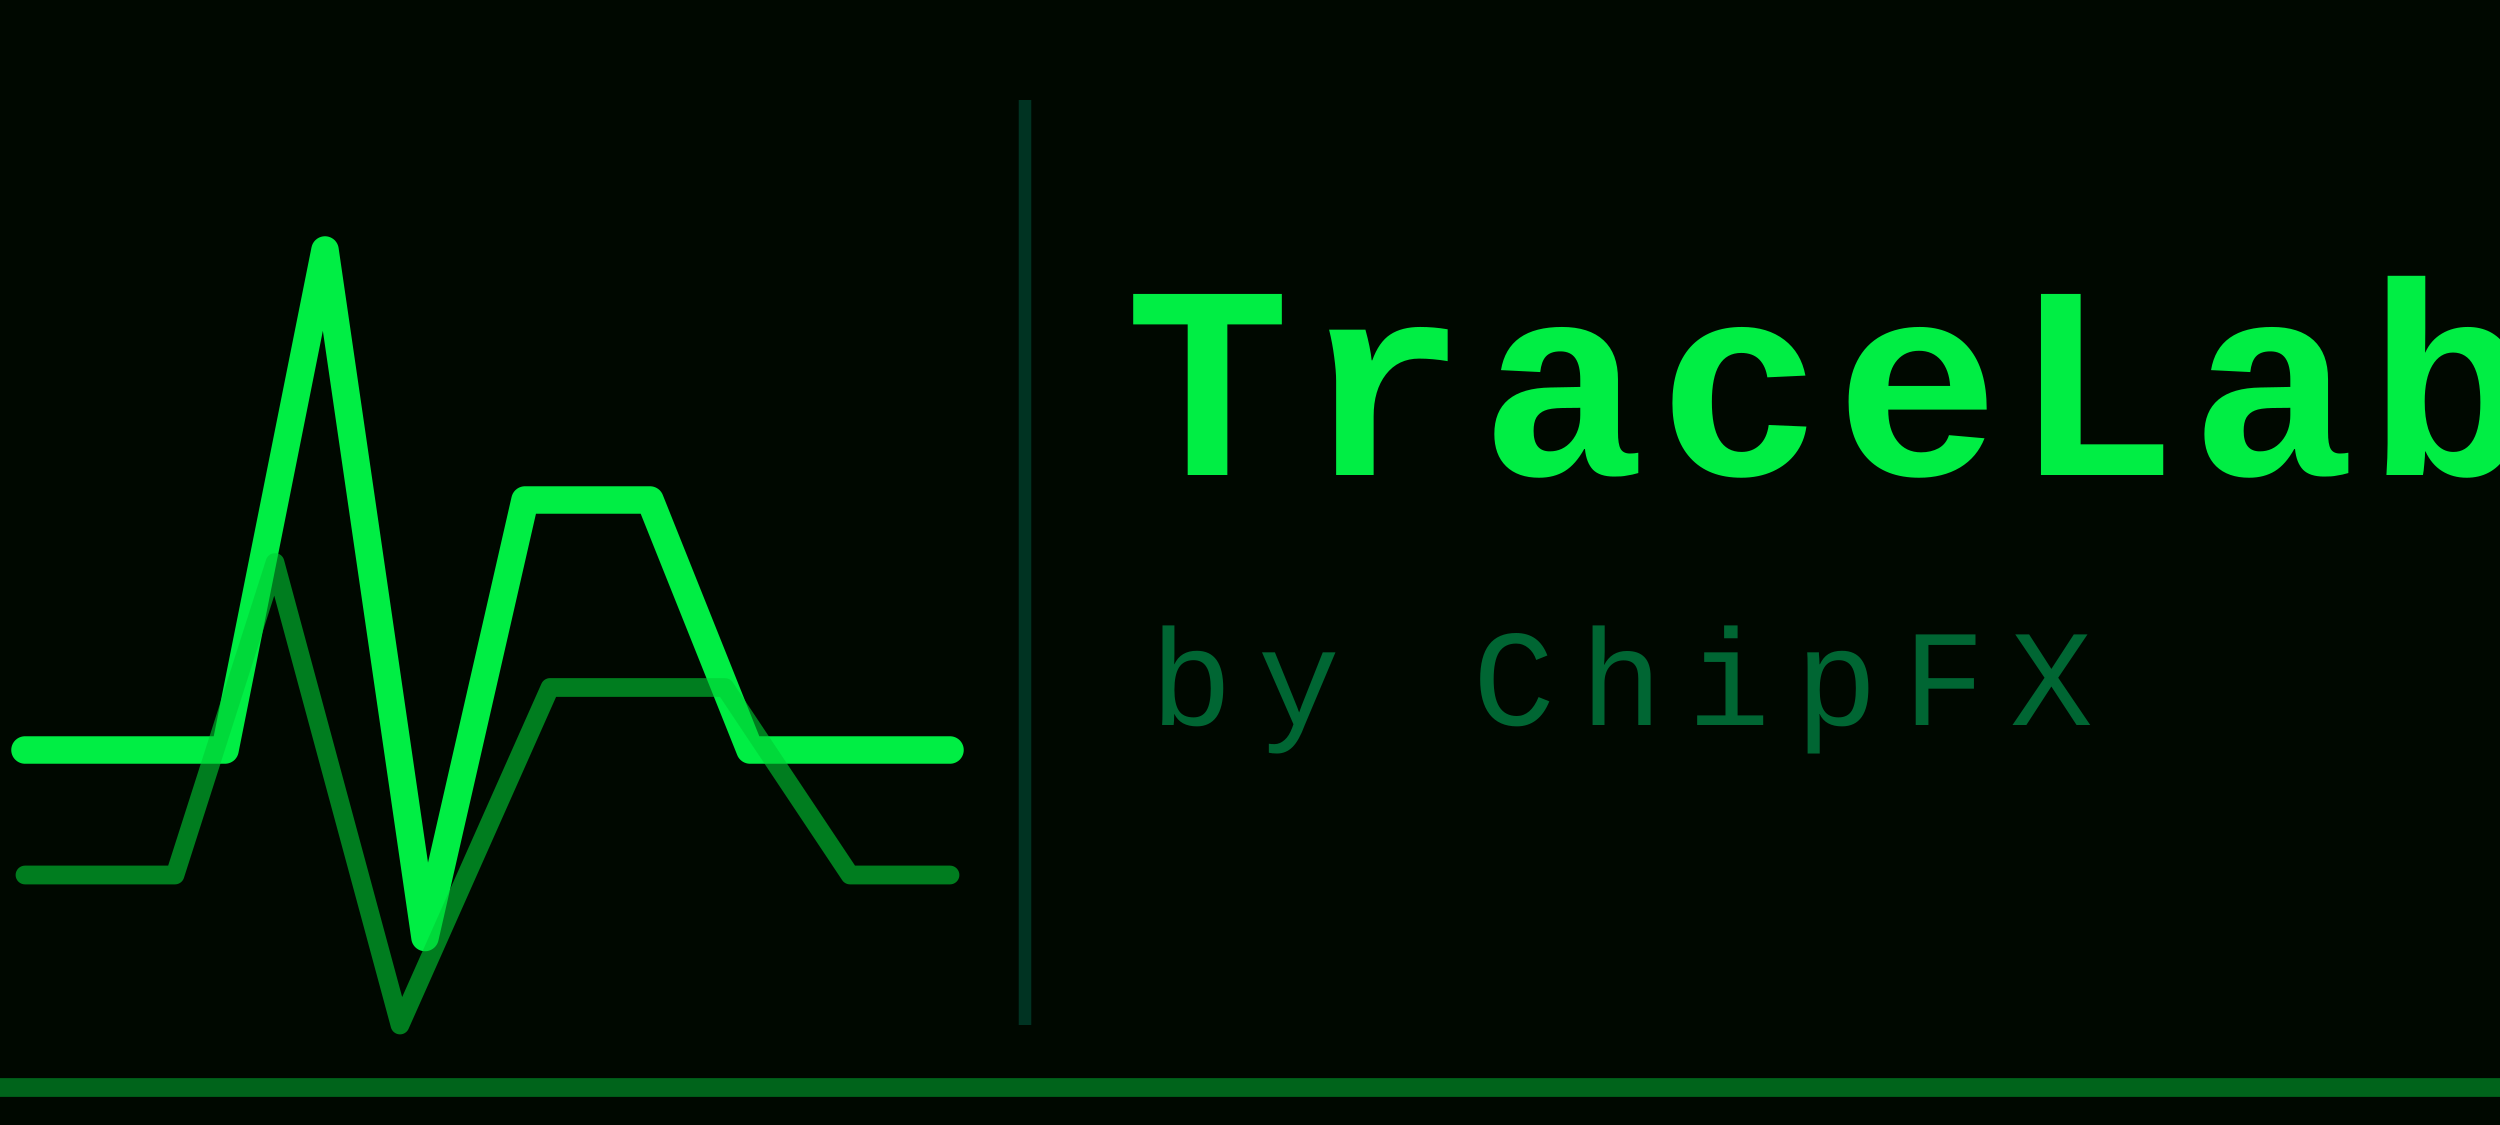
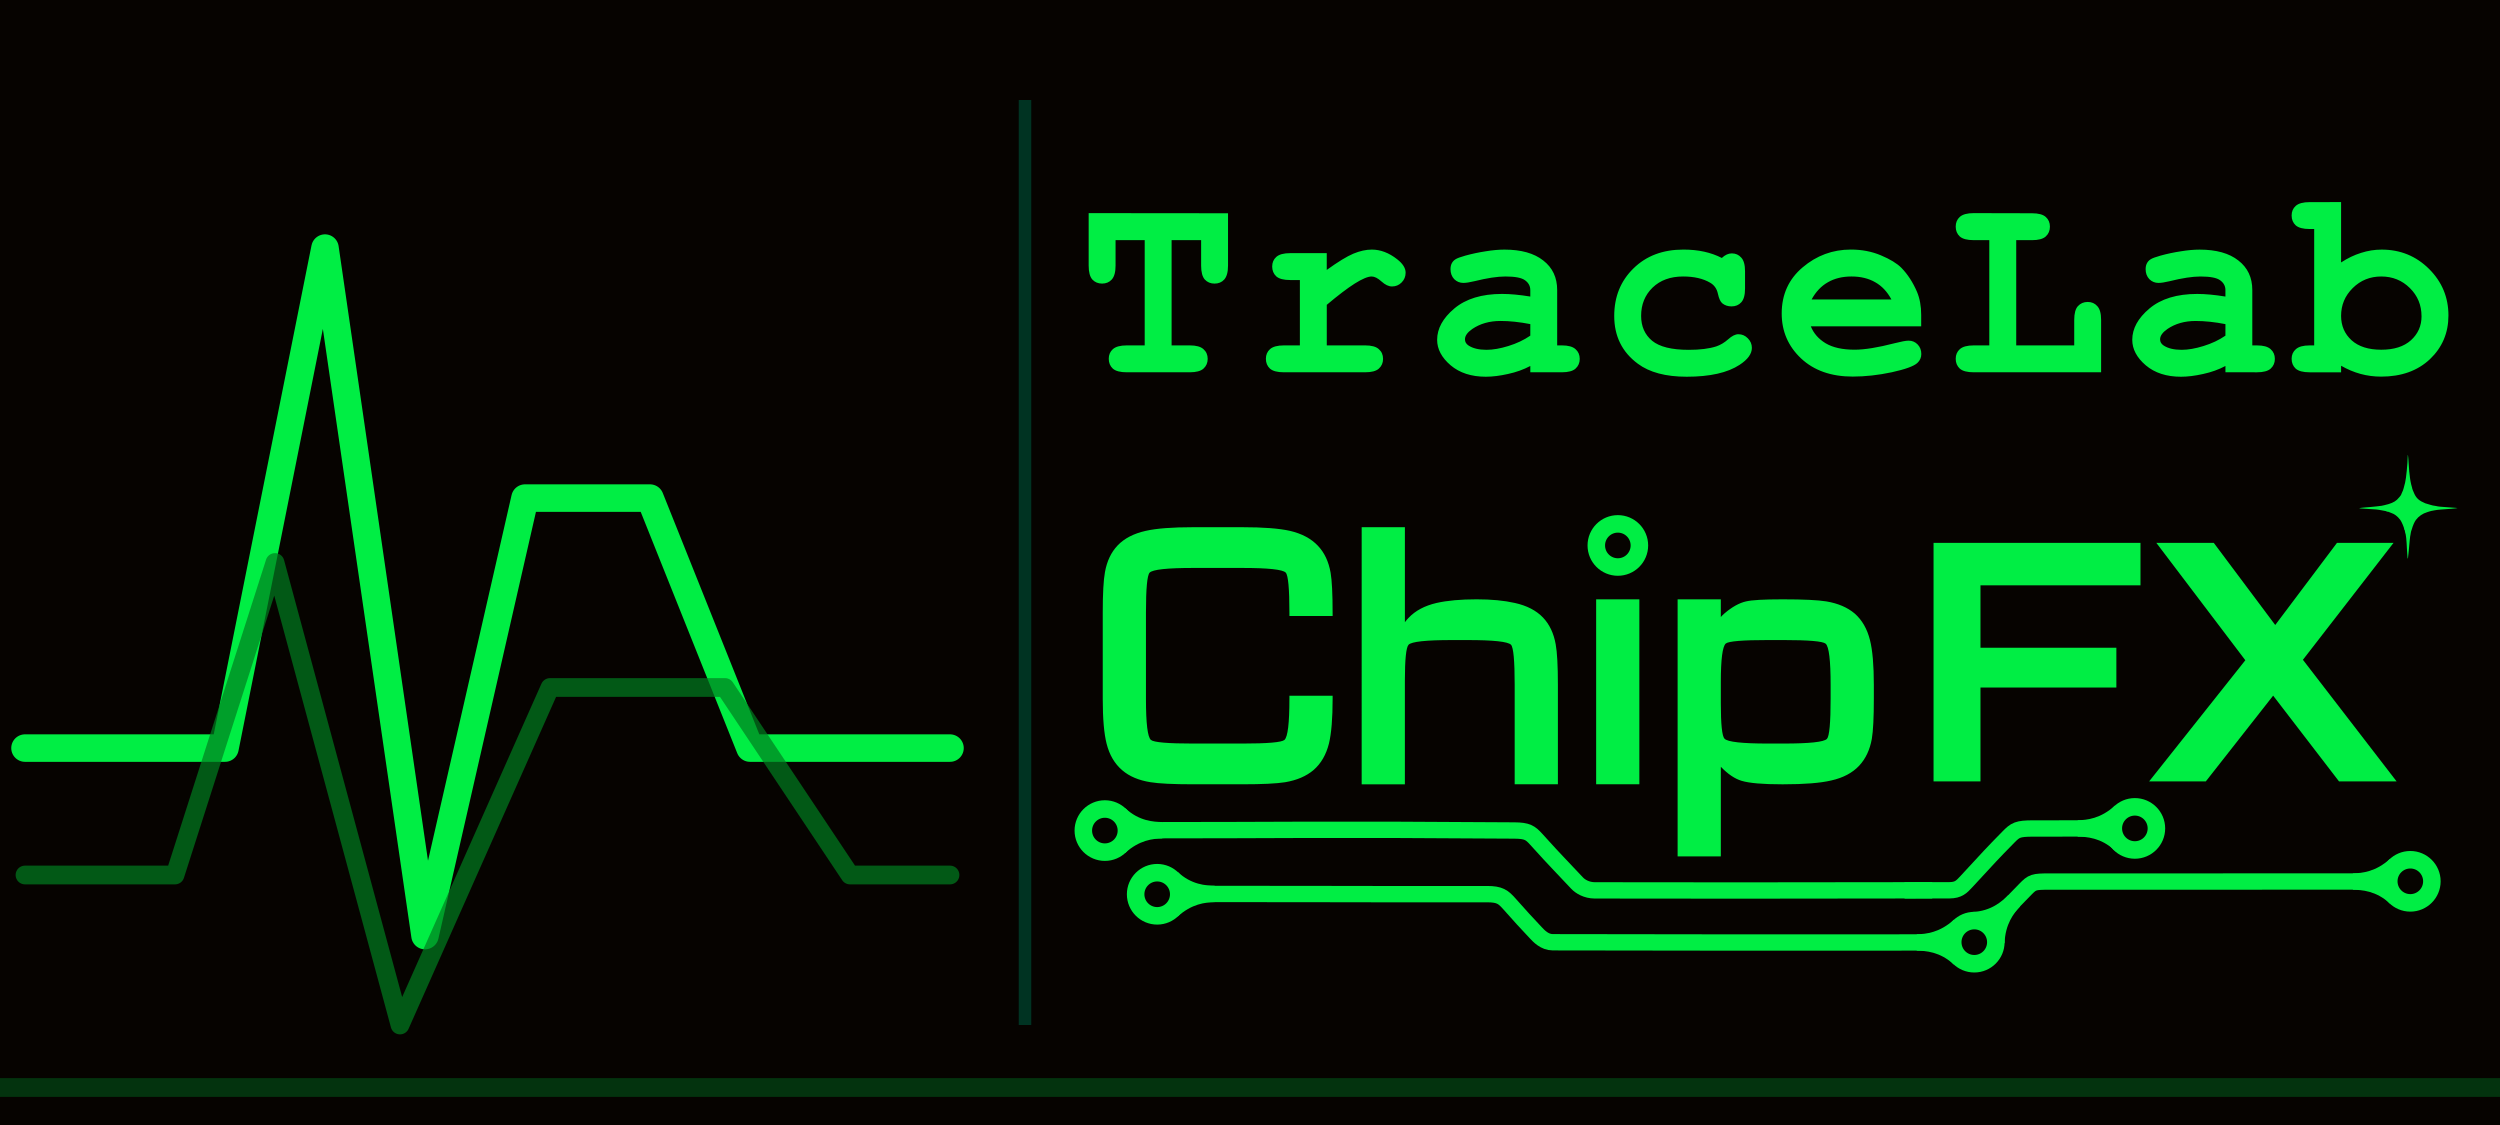
- <svg xmlns="http://www.w3.org/2000/svg" viewBox="0 0 200 90">
-   <rect width="200" height="90" fill="#000800" />
-   <polyline points="2,60 18,60 26,20 34,75 42,40 52,40 60,60 76,60" fill="none" stroke="#00ee44" stroke-width="2.2" stroke-linejoin="round" stroke-linecap="round" />
-   <polyline points="2,70 14,70 22,45 32,82 44,55 58,55 68,70 76,70" fill="none" stroke="#00cc33" stroke-width="1.5" stroke-linejoin="round" stroke-linecap="round" opacity="0.6" />
-   <line x1="82" y1="8" x2="82" y2="82" stroke="#003322" stroke-width="1" />
-   <text x="90" y="38" font-family="'Courier New', Courier, monospace" font-size="22" font-weight="bold" fill="#00ee44" letter-spacing="1">TraceLab</text>
-   <text x="92" y="58" font-family="'Courier New', Courier, monospace" font-size="11" fill="#006633" letter-spacing="2">by ChipFX</text>
-   <line x1="0" y1="87" x2="200" y2="87" stroke="#00ee44" stroke-width="1.5" opacity="0.4" />
+ <svg xmlns="http://www.w3.org/2000/svg" viewBox="0 0 200 90" version="1.1" id="svg4">
+   <defs id="defs4" />
+   <rect width="200" height="90" fill="#060610" id="rect1" style="fill:#060300;fill-opacity:1" />
+   <polyline points="2,60 18,60 26,20 34,75 42,40 52,40 60,60 76,60" fill="none" stroke="#f0c040" stroke-width="2.2" stroke-linejoin="round" stroke-linecap="round" id="polyline1" transform="translate(0,-0.1530534)" style="stroke:#00ee44;stroke-opacity:1" />
+   <polyline points="2,70 14,70 22,45 32,82 44,55 58,55 68,70 76,70" fill="none" stroke="#40C0F0" stroke-width="1.5" stroke-linejoin="round" stroke-linecap="round" opacity="0.7" id="polyline2" style="stroke:#007d1f;stroke-opacity:1" />
+   <line x1="82" y1="8" x2="82" y2="82" stroke="#2a2a4a" stroke-width="1" id="line2" style="stroke:#003322;stroke-opacity:1" />
+   <path d="m 93.728,19.211 v 8.42 h 1.449 q 0.777,0 1.102,0.304 0.336,0.294 0.336,0.777 0,0.472 -0.336,0.777 -0.325,0.294 -1.102,0.294 h -5.039 q -0.777,0 -1.113,-0.294 -0.325,-0.304 -0.325,-0.787 0,-0.472 0.325,-0.766 0.336,-0.304 1.113,-0.304 h 1.438 v -8.42 h -2.331 v 2.037 q 0,0.777 -0.304,1.113 -0.294,0.325 -0.777,0.325 -0.472,0 -0.777,-0.325 -0.294,-0.336 -0.294,-1.113 v -4.199 l 11.149,0.011 v 4.189 q 0,0.777 -0.304,1.113 -0.294,0.325 -0.777,0.325 -0.472,0 -0.777,-0.325 -0.294,-0.336 -0.294,-1.113 v -2.037 z m 12.412,1.039 v 1.344 q 1.354,-0.976 2.131,-1.302 0.787,-0.325 1.47,-0.325 1.05,0 2.037,0.777 0.672,0.525 0.672,1.071 0,0.462 -0.325,0.787 -0.315,0.315 -0.766,0.315 -0.399,0 -0.84,-0.399 -0.441,-0.399 -0.787,-0.399 -0.451,0 -1.354,0.567 -0.892,0.567 -2.236,1.701 v 3.244 h 3.065 q 0.777,0 1.102,0.304 0.336,0.294 0.336,0.777 0,0.472 -0.336,0.777 -0.325,0.294 -1.102,0.294 h -6.498 q -0.777,0 -1.113,-0.294 -0.325,-0.304 -0.325,-0.787 0,-0.472 0.325,-0.766 0.336,-0.304 1.113,-0.304 h 1.281 V 22.403 h -0.777 q -0.777,0 -1.113,-0.294 -0.325,-0.304 -0.325,-0.787 0,-0.472 0.325,-0.766 0.336,-0.304 1.113,-0.304 z m 16.285,9.532 v -0.504 q -0.808,0.43 -1.785,0.64 -0.976,0.22 -1.774,0.22 -1.732,0 -2.814,-0.913 -1.081,-0.924 -1.081,-2.037 0,-1.354 1.375,-2.509 1.386,-1.165 3.821,-1.165 0.976,0 2.257,0.21 v -0.514 q 0,-0.483 -0.42,-0.787 -0.409,-0.304 -1.575,-0.304 -0.955,0 -2.478,0.378 -0.567,0.136 -0.882,0.136 -0.43,0 -0.735,-0.304 -0.294,-0.315 -0.294,-0.798 0,-0.273 0.105,-0.472 0.105,-0.199 0.294,-0.315 0.189,-0.126 0.787,-0.294 0.798,-0.22 1.627,-0.346 0.829,-0.136 1.501,-0.136 2.005,0 3.107,0.871 1.113,0.861 1.113,2.362 v 4.43 h 0.367 q 0.777,0 1.102,0.304 0.336,0.294 0.336,0.777 0,0.472 -0.336,0.777 -0.325,0.294 -1.102,0.294 z m 0,-3.853 q -1.291,-0.252 -2.383,-0.252 -1.312,0 -2.257,0.64 -0.588,0.409 -0.588,0.829 0,0.304 0.283,0.493 0.525,0.346 1.438,0.346 0.777,0 1.753,-0.304 0.987,-0.304 1.753,-0.829 z m 15.32,-5.291 q 0.388,-0.367 0.798,-0.367 0.462,0 0.756,0.336 0.304,0.325 0.304,1.092 v 1.386 q 0,0.777 -0.304,1.102 -0.294,0.325 -0.777,0.325 -0.441,0 -0.745,-0.252 -0.22,-0.189 -0.346,-0.766 -0.126,-0.588 -0.609,-0.871 -0.85,-0.504 -2.173,-0.504 -1.522,0 -2.446,0.892 -0.913,0.892 -0.913,2.257 0,1.26 0.882,1.995 0.882,0.724 2.929,0.724 1.344,0 2.194,-0.273 0.504,-0.168 0.955,-0.567 0.451,-0.409 0.819,-0.409 0.441,0 0.756,0.325 0.325,0.325 0.325,0.766 0,0.714 -0.976,1.354 -1.449,0.955 -4.241,0.955 -2.509,0 -3.905,-1.039 -1.89,-1.396 -1.89,-3.821 0,-2.299 1.533,-3.8 1.533,-1.512 4,-1.512 0.892,0 1.659,0.168 0.766,0.168 1.417,0.504 z m 15.95,5.47 h -8.829 q 0.336,0.84 1.186,1.354 0.861,0.514 2.32,0.514 1.197,0 3.181,-0.514 0.819,-0.21 1.134,-0.21 0.43,0 0.724,0.304 0.294,0.304 0.294,0.766 0,0.42 -0.315,0.714 -0.42,0.388 -2.047,0.745 -1.627,0.346 -3.128,0.346 -2.583,0 -4.136,-1.459 -1.543,-1.459 -1.543,-3.59 0,-2.268 1.669,-3.685 1.68,-1.428 3.863,-1.428 1.312,0 2.404,0.462 1.102,0.462 1.638,0.997 0.756,0.777 1.249,1.921 0.336,0.798 0.336,1.848 z m -2.383,-2.152 q -0.493,-0.924 -1.291,-1.375 -0.798,-0.462 -1.9,-0.462 -1.092,0 -1.89,0.462 -0.798,0.451 -1.302,1.375 z m 9.986,-4.745 v 8.42 h 4.64 v -2.037 q 0,-0.777 0.294,-1.102 0.304,-0.336 0.787,-0.336 0.472,0 0.766,0.336 0.304,0.325 0.304,1.102 v 4.189 h -10.194 q -0.777,0 -1.113,-0.294 -0.325,-0.304 -0.325,-0.787 0,-0.472 0.325,-0.766 0.336,-0.304 1.113,-0.304 h 1.249 v -8.42 h -1.249 q -0.777,0 -1.113,-0.294 -0.325,-0.304 -0.325,-0.787 0,-0.483 0.325,-0.777 0.336,-0.304 1.113,-0.304 l 4.661,0.011 q 0.777,0 1.102,0.294 0.336,0.294 0.336,0.777 0,0.483 -0.336,0.787 -0.325,0.294 -1.102,0.294 z m 16.737,10.572 v -0.504 q -0.808,0.43 -1.785,0.64 -0.976,0.22 -1.774,0.22 -1.732,0 -2.814,-0.913 -1.081,-0.924 -1.081,-2.037 0,-1.354 1.375,-2.509 1.386,-1.165 3.821,-1.165 0.976,0 2.257,0.21 v -0.514 q 0,-0.483 -0.42,-0.787 -0.409,-0.304 -1.575,-0.304 -0.955,0 -2.478,0.378 -0.567,0.136 -0.882,0.136 -0.43,0 -0.735,-0.304 -0.294,-0.315 -0.294,-0.798 0,-0.273 0.105,-0.472 0.105,-0.199 0.294,-0.315 0.189,-0.126 0.787,-0.294 0.798,-0.22 1.627,-0.346 0.829,-0.136 1.501,-0.136 2.005,0 3.107,0.871 1.113,0.861 1.113,2.362 v 4.43 h 0.367 q 0.777,0 1.102,0.304 0.336,0.294 0.336,0.777 0,0.472 -0.336,0.777 -0.325,0.294 -1.102,0.294 z m 0,-3.853 q -1.291,-0.252 -2.383,-0.252 -1.312,0 -2.257,0.64 -0.588,0.409 -0.588,0.829 0,0.304 0.283,0.493 0.525,0.346 1.438,0.346 0.777,0 1.753,-0.304 0.987,-0.304 1.753,-0.829 z m 9.252,-9.763 v 4.829 q 0.787,-0.514 1.596,-0.766 0.819,-0.262 1.648,-0.262 2.236,0 3.79,1.543 1.554,1.543 1.554,3.727 0,2.089 -1.48,3.496 -1.48,1.396 -3.905,1.396 -0.861,0 -1.659,-0.22 -0.798,-0.22 -1.543,-0.651 v 0.525 h -2.52 q -0.777,0 -1.113,-0.294 -0.325,-0.304 -0.325,-0.787 0,-0.472 0.336,-0.766 0.336,-0.304 1.102,-0.304 h 0.367 v -9.312 h -0.367 q -0.777,0 -1.113,-0.294 -0.325,-0.304 -0.325,-0.787 0,-0.472 0.325,-0.766 0.336,-0.304 1.113,-0.304 z m 6.435,9.133 q 0,-1.333 -0.934,-2.257 -0.934,-0.924 -2.289,-0.924 -1.344,0 -2.278,0.924 -0.934,0.924 -0.934,2.226 0,1.186 0.84,1.953 0.84,0.756 2.373,0.756 1.533,0 2.373,-0.756 0.85,-0.766 0.85,-1.921 z" id="text2" style="font-weight:bold;font-size:21.5px;font-family:'Courier New', Courier, monospace;letter-spacing:1;fill:#00ee44;stroke-width:0.977" aria-label="TraceLab" />
+   <line x1="0" y1="87" x2="200" y2="87" stroke="#F0C040" stroke-width="1.5" opacity="0.5" id="line3" style="stroke:#00641b;stroke-opacity:1" />
+   <path style="fill:#00ee44;fill-opacity:1;stroke:none;stroke-width:0.769" d="m 192.605,44.662 c -0.009,-0.034 -0.028,-0.304 -0.042,-0.6 -0.045,-0.945 -0.08,-1.281 -0.153,-1.469 -0.012,-0.032 -0.022,-0.084 -0.022,-0.117 0,-0.033 -0.011,-0.067 -0.025,-0.075 -0.014,-0.009 -0.025,-0.037 -0.025,-0.063 0,-0.111 -0.21,-0.608 -0.316,-0.747 -0.223,-0.292 -0.462,-0.473 -0.745,-0.564 -0.082,-0.026 -0.161,-0.057 -0.174,-0.068 -0.013,-0.011 -0.054,-0.02 -0.092,-0.02 -0.038,0 -0.075,-0.01 -0.082,-0.022 -0.008,-0.012 -0.05,-0.028 -0.095,-0.035 -0.045,-0.007 -0.177,-0.032 -0.294,-0.055 -0.32,-0.064 -0.537,-0.086 -1.092,-0.111 -0.278,-0.012 -0.553,-0.031 -0.612,-0.042 l -0.107,-0.02 0.187,-0.031 c 0.103,-0.017 0.256,-0.032 0.34,-0.033 0.084,-0.001 0.241,-0.013 0.35,-0.027 0.109,-0.014 0.332,-0.036 0.497,-0.049 0.165,-0.013 0.353,-0.036 0.418,-0.05 0.065,-0.014 0.166,-0.036 0.225,-0.049 0.494,-0.109 0.796,-0.239 1.012,-0.436 0.121,-0.111 0.331,-0.365 0.331,-0.401 0,-0.007 0.029,-0.078 0.065,-0.157 0.036,-0.079 0.075,-0.167 0.086,-0.194 0.022,-0.051 0.065,-0.208 0.172,-0.631 0.077,-0.302 0.201,-1.546 0.202,-2.017 5.4e-4,-0.378 0.045,-0.134 0.073,0.401 0.015,0.288 0.037,0.613 0.05,0.723 0.057,0.509 0.078,0.672 0.099,0.769 0.013,0.058 0.036,0.173 0.052,0.255 0.016,0.082 0.039,0.169 0.052,0.193 0.013,0.024 0.023,0.059 0.023,0.078 0,0.069 0.088,0.307 0.195,0.528 0.171,0.353 0.396,0.545 0.867,0.739 0.056,0.023 0.275,0.088 0.425,0.126 0.055,0.014 0.134,0.036 0.177,0.048 0.042,0.013 0.105,0.023 0.14,0.023 0.035,0 0.096,0.011 0.136,0.024 0.1,0.034 0.464,0.071 0.984,0.1 0.24,0.014 0.499,0.033 0.575,0.042 l 0.137,0.017 -0.112,0.019 c -0.109,0.019 -0.521,0.052 -1.187,0.097 -0.179,0.012 -0.415,0.04 -0.525,0.063 -0.11,0.023 -0.234,0.046 -0.275,0.053 -0.041,0.007 -0.097,0.021 -0.125,0.033 -0.027,0.011 -0.117,0.04 -0.2,0.064 -0.355,0.102 -0.689,0.332 -0.904,0.623 -0.114,0.154 -0.243,0.446 -0.32,0.725 -0.023,0.082 -0.052,0.169 -0.064,0.193 -0.013,0.024 -0.023,0.076 -0.023,0.115 0,0.039 -0.011,0.104 -0.024,0.144 -0.029,0.087 -0.081,0.57 -0.148,1.384 -0.015,0.186 -0.037,0.388 -0.049,0.45 -0.018,0.097 -0.023,0.104 -0.037,0.05 z" id="path6" />
+   <path d="m 154.684,62.513 h 3.754 V 55.005 H 169.309 V 51.819 h -10.871 v -4.993 h 12.801 v -3.394 h -16.555 z m 17.245,0 h 4.535 l 5.388,-6.861 5.27,6.861 h 4.607 l -7.496,-9.73 7.247,-9.351 h -4.524 l -4.938,6.568 -4.914,-6.568 h -4.595 l 7.117,9.388 z" id="text2-9" style="font-size:32.129px;font-family:'Krona One';-inkscape-font-specification:'Krona One';letter-spacing:-0.655px;display:inline;fill:#00ee44;fill-opacity:1;stroke-width:0.168" aria-label="FX" />
+   <g id="g14" style="display:inline" transform="matrix(0.7689113,0,0,0.7689113,56.75042,-33.57806)">
+     <path style="font-size:38.546px;font-family:'Typo Square Bold Demo';-inkscape-font-specification:'Typo Square Bold Demo';letter-spacing:-0.791px;display:inline;fill:#00ee44;fill-opacity:1;stroke-width:0.259" d="m 64.845,107.757 h -4.496 v -0.325 c 0,-2.513 -0.128,-3.908 -0.383,-4.184 -0.306,-0.325 -1.818,-0.487 -4.535,-0.487 h -5.09 c -2.704,0 -4.216,0.162 -4.535,0.487 -0.255,0.277 -0.383,1.659 -0.383,4.148 v 9 c 0,2.549 0.172,3.968 0.517,4.257 0.293,0.253 1.76,0.379 4.401,0.379 h 5.09 c 2.64,0 4.107,-0.126 4.401,-0.379 0.344,-0.301 0.517,-1.732 0.517,-4.293 v -0.307 h 4.496 v 0.307 c 0,2.056 -0.128,3.613 -0.383,4.671 -0.293,1.166 -0.829,2.086 -1.607,2.76 -0.753,0.637 -1.735,1.058 -2.947,1.263 -0.893,0.144 -2.385,0.216 -4.477,0.216 h -5.09 c -2.092,0 -3.572,-0.072 -4.439,-0.216 -1.225,-0.192 -2.207,-0.607 -2.947,-1.245 -0.791,-0.673 -1.333,-1.593 -1.626,-2.76 -0.268,-1.046 -0.402,-2.597 -0.402,-4.653 v -9 c 0,-1.972 0.077,-3.373 0.23,-4.202 0.204,-1.142 0.644,-2.068 1.32,-2.778 0.702,-0.733 1.677,-1.239 2.927,-1.515 1.11,-0.253 2.755,-0.379 4.936,-0.379 h 5.09 c 2.194,0 3.852,0.126 4.975,0.379 1.237,0.289 2.207,0.806 2.908,1.551 0.676,0.709 1.116,1.641 1.32,2.796 0.14,0.806 0.21,2.2 0.21,4.184 z m 3.022,-9.235 h 4.496 v 9.884 c 0.115,-0.156 0.242,-0.307 0.383,-0.451 0.702,-0.746 1.671,-1.263 2.908,-1.551 1.123,-0.253 2.513,-0.379 4.171,-0.379 1.543,0 2.87,0.126 3.98,0.379 1.25,0.277 2.226,0.782 2.927,1.515 0.676,0.709 1.116,1.635 1.32,2.778 0.153,0.83 0.23,2.23 0.23,4.202 v 10.371 h -4.496 v -10.371 c 0,-2.489 -0.128,-3.872 -0.383,-4.148 -0.319,-0.325 -1.83,-0.487 -4.535,-0.487 h -1.588 c -2.717,0 -4.229,0.162 -4.535,0.487 -0.255,0.277 -0.383,1.527 -0.383,3.752 v 10.768 h -4.496 z m 24.395,7.503 h 4.496 v 19.245 h -4.496 z m 12.972,26.748 h -4.496 V 106.026 h 4.496 v 1.84 c 0.115,-0.132 0.242,-0.259 0.383,-0.379 0.791,-0.673 1.537,-1.088 2.239,-1.245 0.612,-0.144 1.856,-0.216 3.731,-0.216 h 0.153 c 2.092,0 3.584,0.072 4.477,0.216 1.212,0.204 2.194,0.625 2.947,1.263 0.765,0.673 1.295,1.593 1.588,2.76 0.268,1.058 0.402,2.615 0.402,4.671 v 1.407 c 0,1.984 -0.07,3.385 -0.21,4.202 -0.204,1.142 -0.644,2.074 -1.32,2.796 -0.702,0.746 -1.671,1.257 -2.908,1.533 -1.123,0.265 -2.781,0.397 -4.975,0.397 h -0.153 c -1.99,0 -3.387,-0.12 -4.19,-0.361 -0.714,-0.216 -1.435,-0.703 -2.162,-1.461 z m 0,-15.944 c 0,2.2 0.128,3.433 0.383,3.697 0.319,0.337 1.83,0.505 4.535,0.505 h 1.588 c 2.717,0 4.229,-0.162 4.535,-0.487 0.255,-0.277 0.383,-1.677 0.383,-4.202 v -1.407 c 0,-2.561 -0.172,-3.992 -0.517,-4.293 -0.293,-0.253 -1.76,-0.379 -4.401,-0.379 h -1.588 c -2.64,0 -4.107,0.12 -4.401,0.361 -0.344,0.301 -0.517,1.641 -0.517,4.022 z" id="text1" aria-label="Chip" />
+     <ellipse style="display:inline;fill:none;fill-opacity:1;stroke:#00ee44;stroke-width:1.822;stroke-dasharray:none;stroke-opacity:1" id="path1" cx="94.52" cy="100.42" rx="2.242" ry="2.244" />
+   </g>
+   <g id="g13" transform="matrix(0.7689113,0,0,0.7689113,56.75042,-33.57806)">
+     <path style="fill:#00ee44;fill-opacity:1;stroke:none;stroke-width:1.7;stroke-dasharray:none;stroke-opacity:1" d="m 125.617,140.878 c 0.979,-0.031 2.388,-0.165 3.883,-1.532 l -0.016,4.688 c -1.431,-1.36 -2.973,-1.44 -3.867,-1.455 z" id="path7" />
+     <path style="display:inline;fill:#00ee44;fill-opacity:1;stroke:none;stroke-width:1.7;stroke-dasharray:none;stroke-opacity:1" d="m 170.996,134.541 c 0.979,-0.031 2.388,-0.165 3.883,-1.532 l -0.016,4.688 c -1.431,-1.36 -2.973,-1.44 -3.867,-1.455 z" id="path9" />
+     <ellipse style="display:inline;fill:none;fill-opacity:1;stroke:#00ee44;stroke-width:1.822;stroke-dasharray:none;stroke-opacity:1" id="path1-1" cx="131.605" cy="141.696" rx="2.242" ry="2.244" />
+     <ellipse style="display:inline;fill:none;fill-opacity:1;stroke:#00ee44;stroke-width:1.822;stroke-dasharray:none;stroke-opacity:1" id="path1-14" cx="176.972" cy="135.364" rx="2.242" ry="2.244" />
+     <ellipse style="display:inline;fill:none;fill-opacity:1;stroke:#00ee44;stroke-width:1.822;stroke-dasharray:none;stroke-opacity:1" id="path1-18" cx="46.591" cy="136.712" rx="2.242" ry="2.244" />
+     <path style="display:inline;fill:none;fill-rule:evenodd;stroke:#00ee44;stroke-width:1.7;stroke-linecap:butt;stroke-linejoin:miter;stroke-dasharray:none;stroke-opacity:1" d="m 132.969,140.416 c 2.704,-2.921 2.058,-2.296 3.943,-4.22 0.741,-0.756 0.864,-0.8 2.469,-0.806 3.492,-0.013 30.728,0.008 35.598,-0.004" id="path4" />
+     <path style="display:inline;fill:none;fill-rule:evenodd;stroke:#00ee44;stroke-width:1.7;stroke-linecap:butt;stroke-linejoin:miter;stroke-dasharray:none;stroke-opacity:1" d="m 48.452,136.675 c 18.81,-0.002 10.886,0.034 32.463,0.024 1.336,-6.3e-4 1.679,0.3 2.298,0.984 2.434,2.69 0.546,0.651 2.751,3.013 0.33,0.354 0.922,1.007 1.785,1.009 6.902,0.019 28.355,0.047 41.78,0.015" id="path5" />
+     <path style="display:inline;fill:#00ee44;fill-opacity:1;stroke:none;stroke-width:1.7;stroke-dasharray:none;stroke-opacity:1" d="m 52.574,137.526 c -0.979,0.031 -2.388,0.165 -3.883,1.532 l 0.016,-4.688 c 1.431,1.36 2.973,1.44 3.867,1.455 z" id="path10" />
+     <path style="display:inline;fill:#00ee44;fill-opacity:1;stroke:none;stroke-width:1.7;stroke-dasharray:none;stroke-opacity:1" d="m 136.365,137.98 c -0.661,0.724 -1.546,1.827 -1.609,3.852 l -3.35,-3.28 c 1.973,-0.078 3.105,-1.127 3.739,-1.758 z" id="path11" />
+   </g>
+   <g id="g12" transform="matrix(0.7689113,0,0,0.7689113,56.75042,-33.57806)">
+     <path style="display:inline;fill:#00ee44;fill-opacity:1;stroke:none;stroke-width:1.7;stroke-dasharray:none;stroke-opacity:1" d="m 142.362,129.015 c 0.979,-0.031 2.388,-0.165 3.883,-1.532 l -0.016,4.688 c -1.431,-1.36 -2.973,-1.44 -3.867,-1.455 z" id="path8" />
+     <ellipse style="display:inline;fill:none;fill-opacity:1;stroke:#00ee44;stroke-width:1.822;stroke-dasharray:none;stroke-opacity:1" id="path1-5" cx="148.312" cy="129.86" rx="2.242" ry="2.244" />
+     <ellipse style="display:inline;fill:none;fill-opacity:1;stroke:#00ee44;stroke-width:1.822;stroke-dasharray:none;stroke-opacity:1" id="path1-16" cx="41.148" cy="130.086" rx="2.242" ry="2.244" />
+     <path style="display:inline;fill:none;fill-rule:evenodd;stroke:#00ee44;stroke-width:1.7;stroke-linecap:butt;stroke-linejoin:miter;stroke-dasharray:none;stroke-opacity:1" d="m 124.345,136.307 c 3.198,-0.031 2.486,0.007 4.667,-0.009 0.961,-0.007 1.268,-0.357 1.8,-0.931 2.704,-2.921 2.442,-2.666 4.327,-4.59 0.741,-0.756 0.967,-0.903 2.573,-0.909 3.492,-0.013 3.489,0.008 8.359,-0.004" id="path2" />
+     <path style="display:inline;fill:none;fill-rule:evenodd;stroke:#00ee44;stroke-width:1.7;stroke-linecap:butt;stroke-linejoin:miter;stroke-dasharray:none;stroke-opacity:1" d="m 43.332,130.053 c 18.81,-0.002 18.815,-0.133 40.42,0.024 1.336,0.01 1.659,0.231 2.278,0.915 2.434,2.69 2.041,2.192 4.246,4.554 0.33,0.354 0.984,0.758 1.846,0.761 6.902,0.019 21.683,0.023 35.108,-0.009" id="path3" />
+     <path style="display:inline;fill:#00ee44;fill-opacity:1;stroke:none;stroke-width:1.7;stroke-dasharray:none;stroke-opacity:1" d="m 47.125,130.899 c -0.979,0.031 -2.388,0.165 -3.883,1.532 l 0.016,-4.688 c 1.431,1.36 2.973,1.44 3.867,1.455 z" id="path12" />
+   </g>
</svg>
